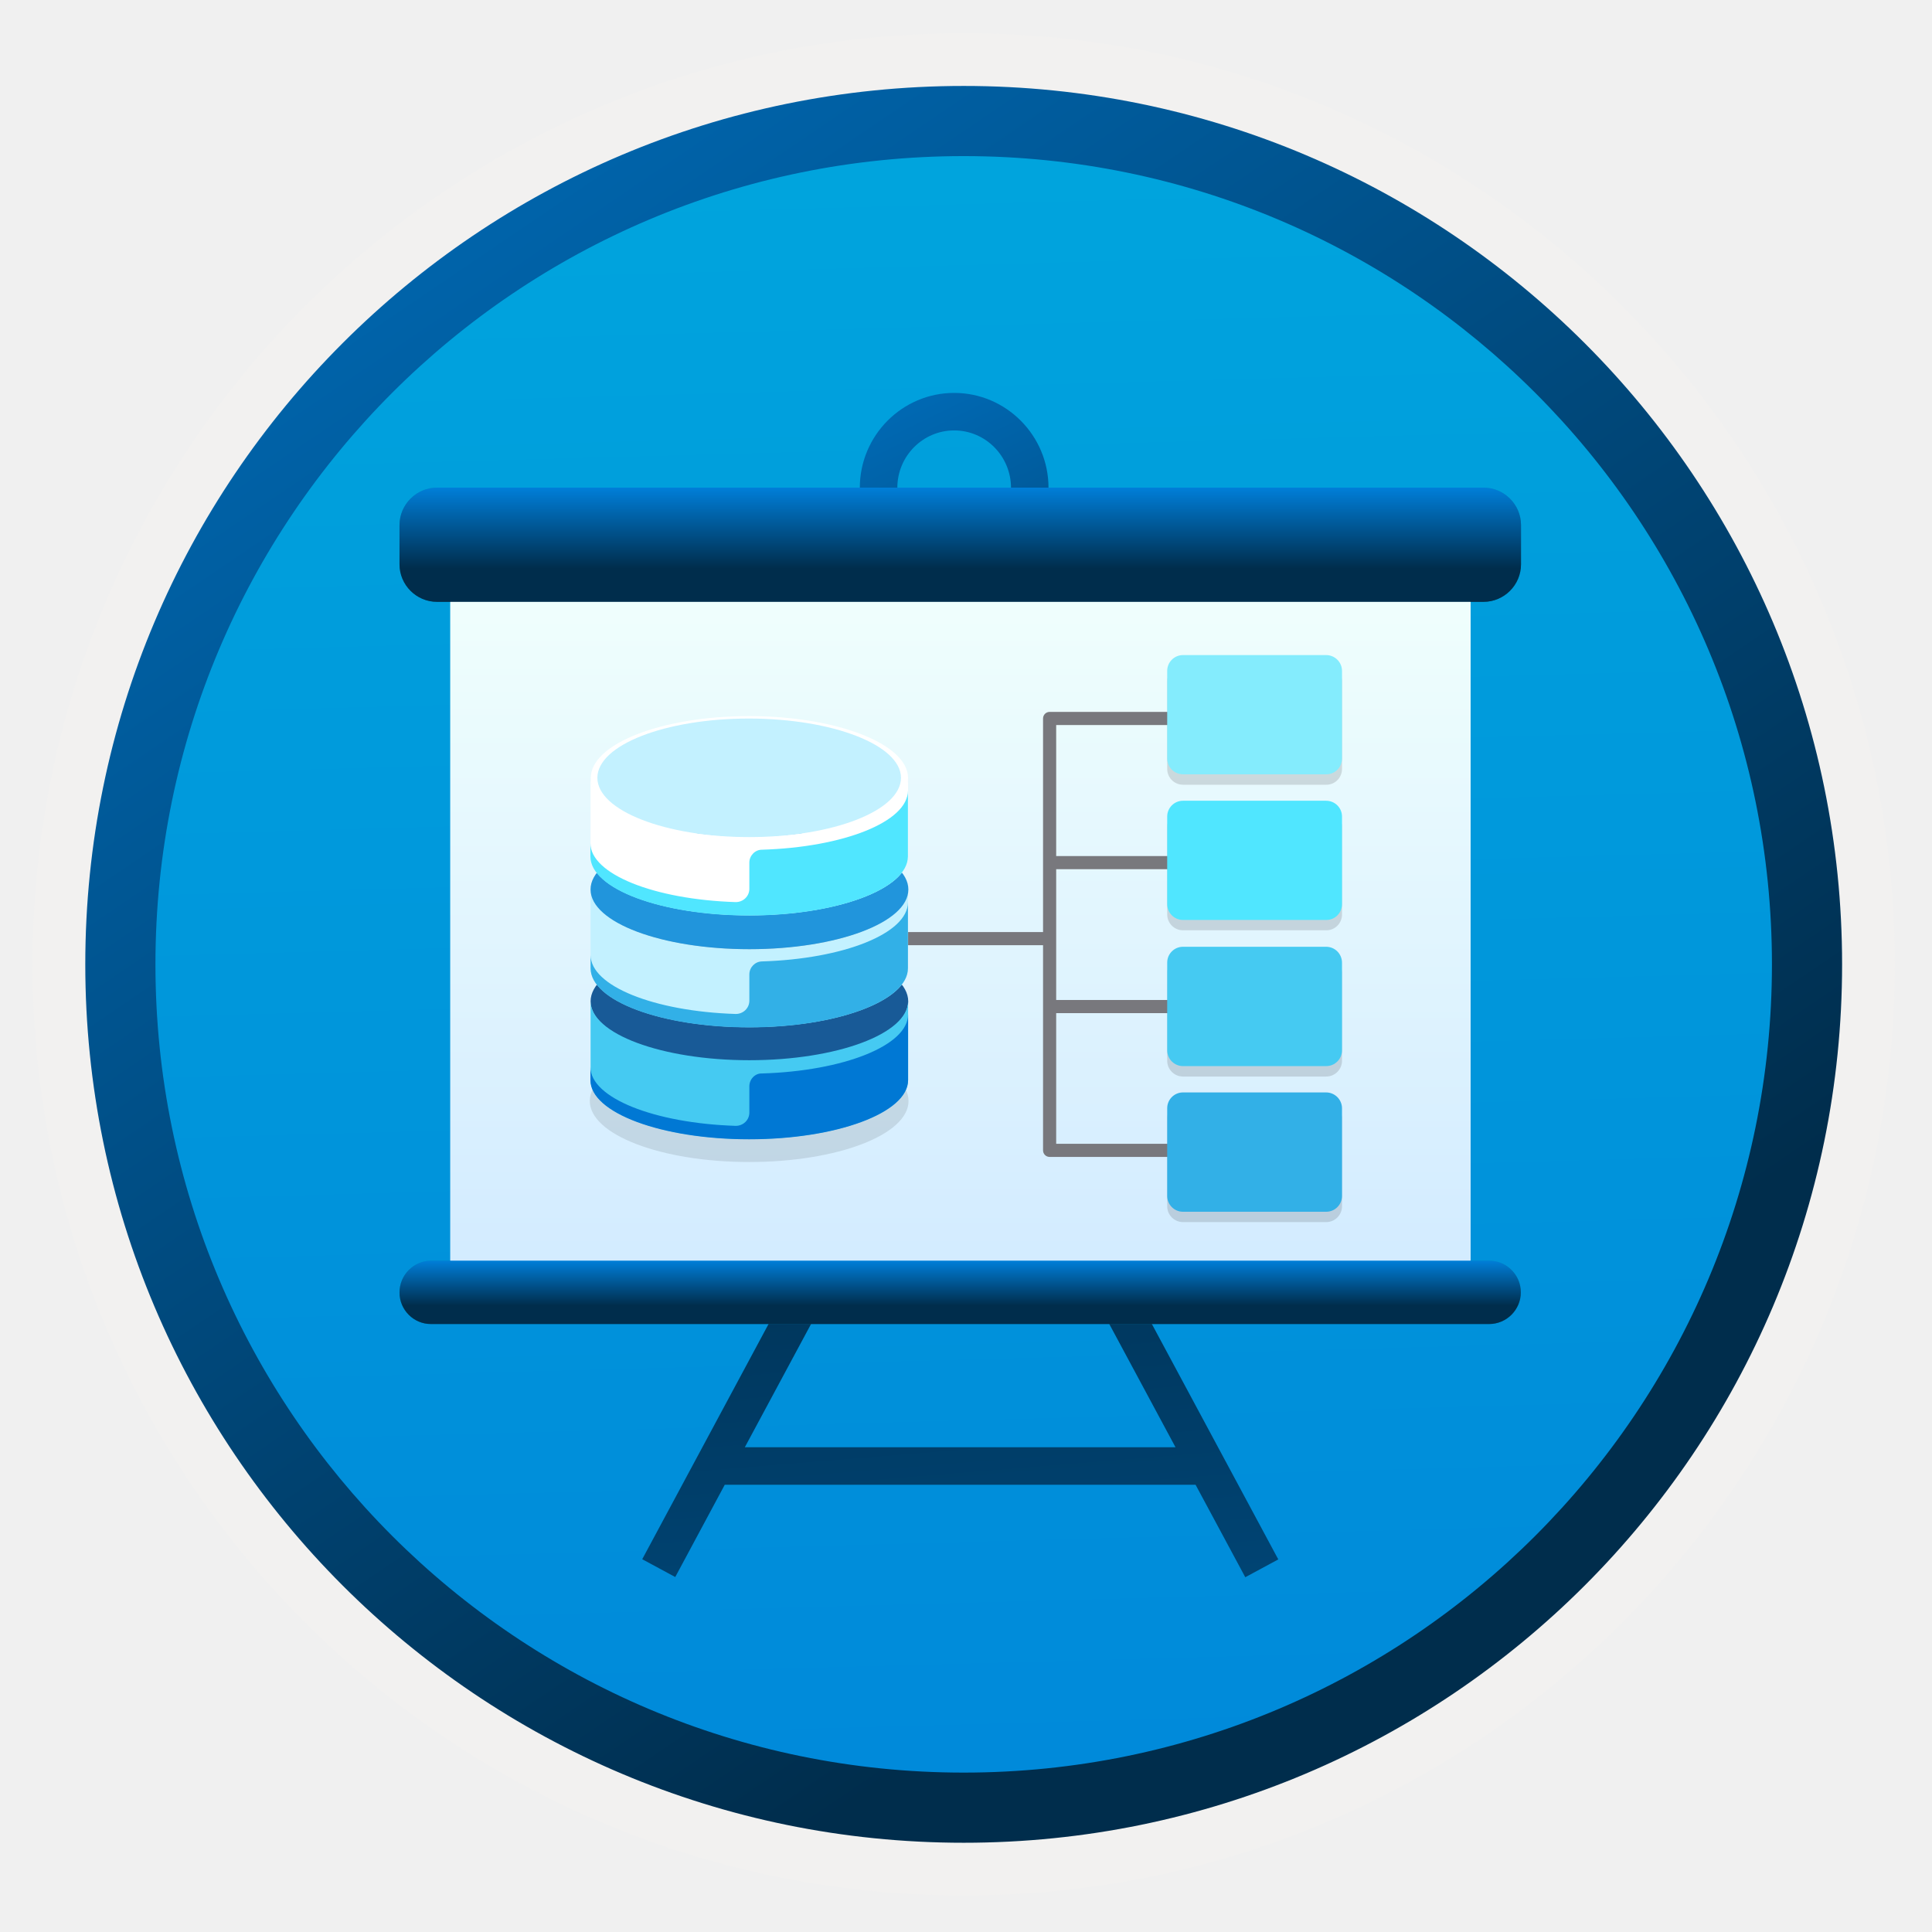
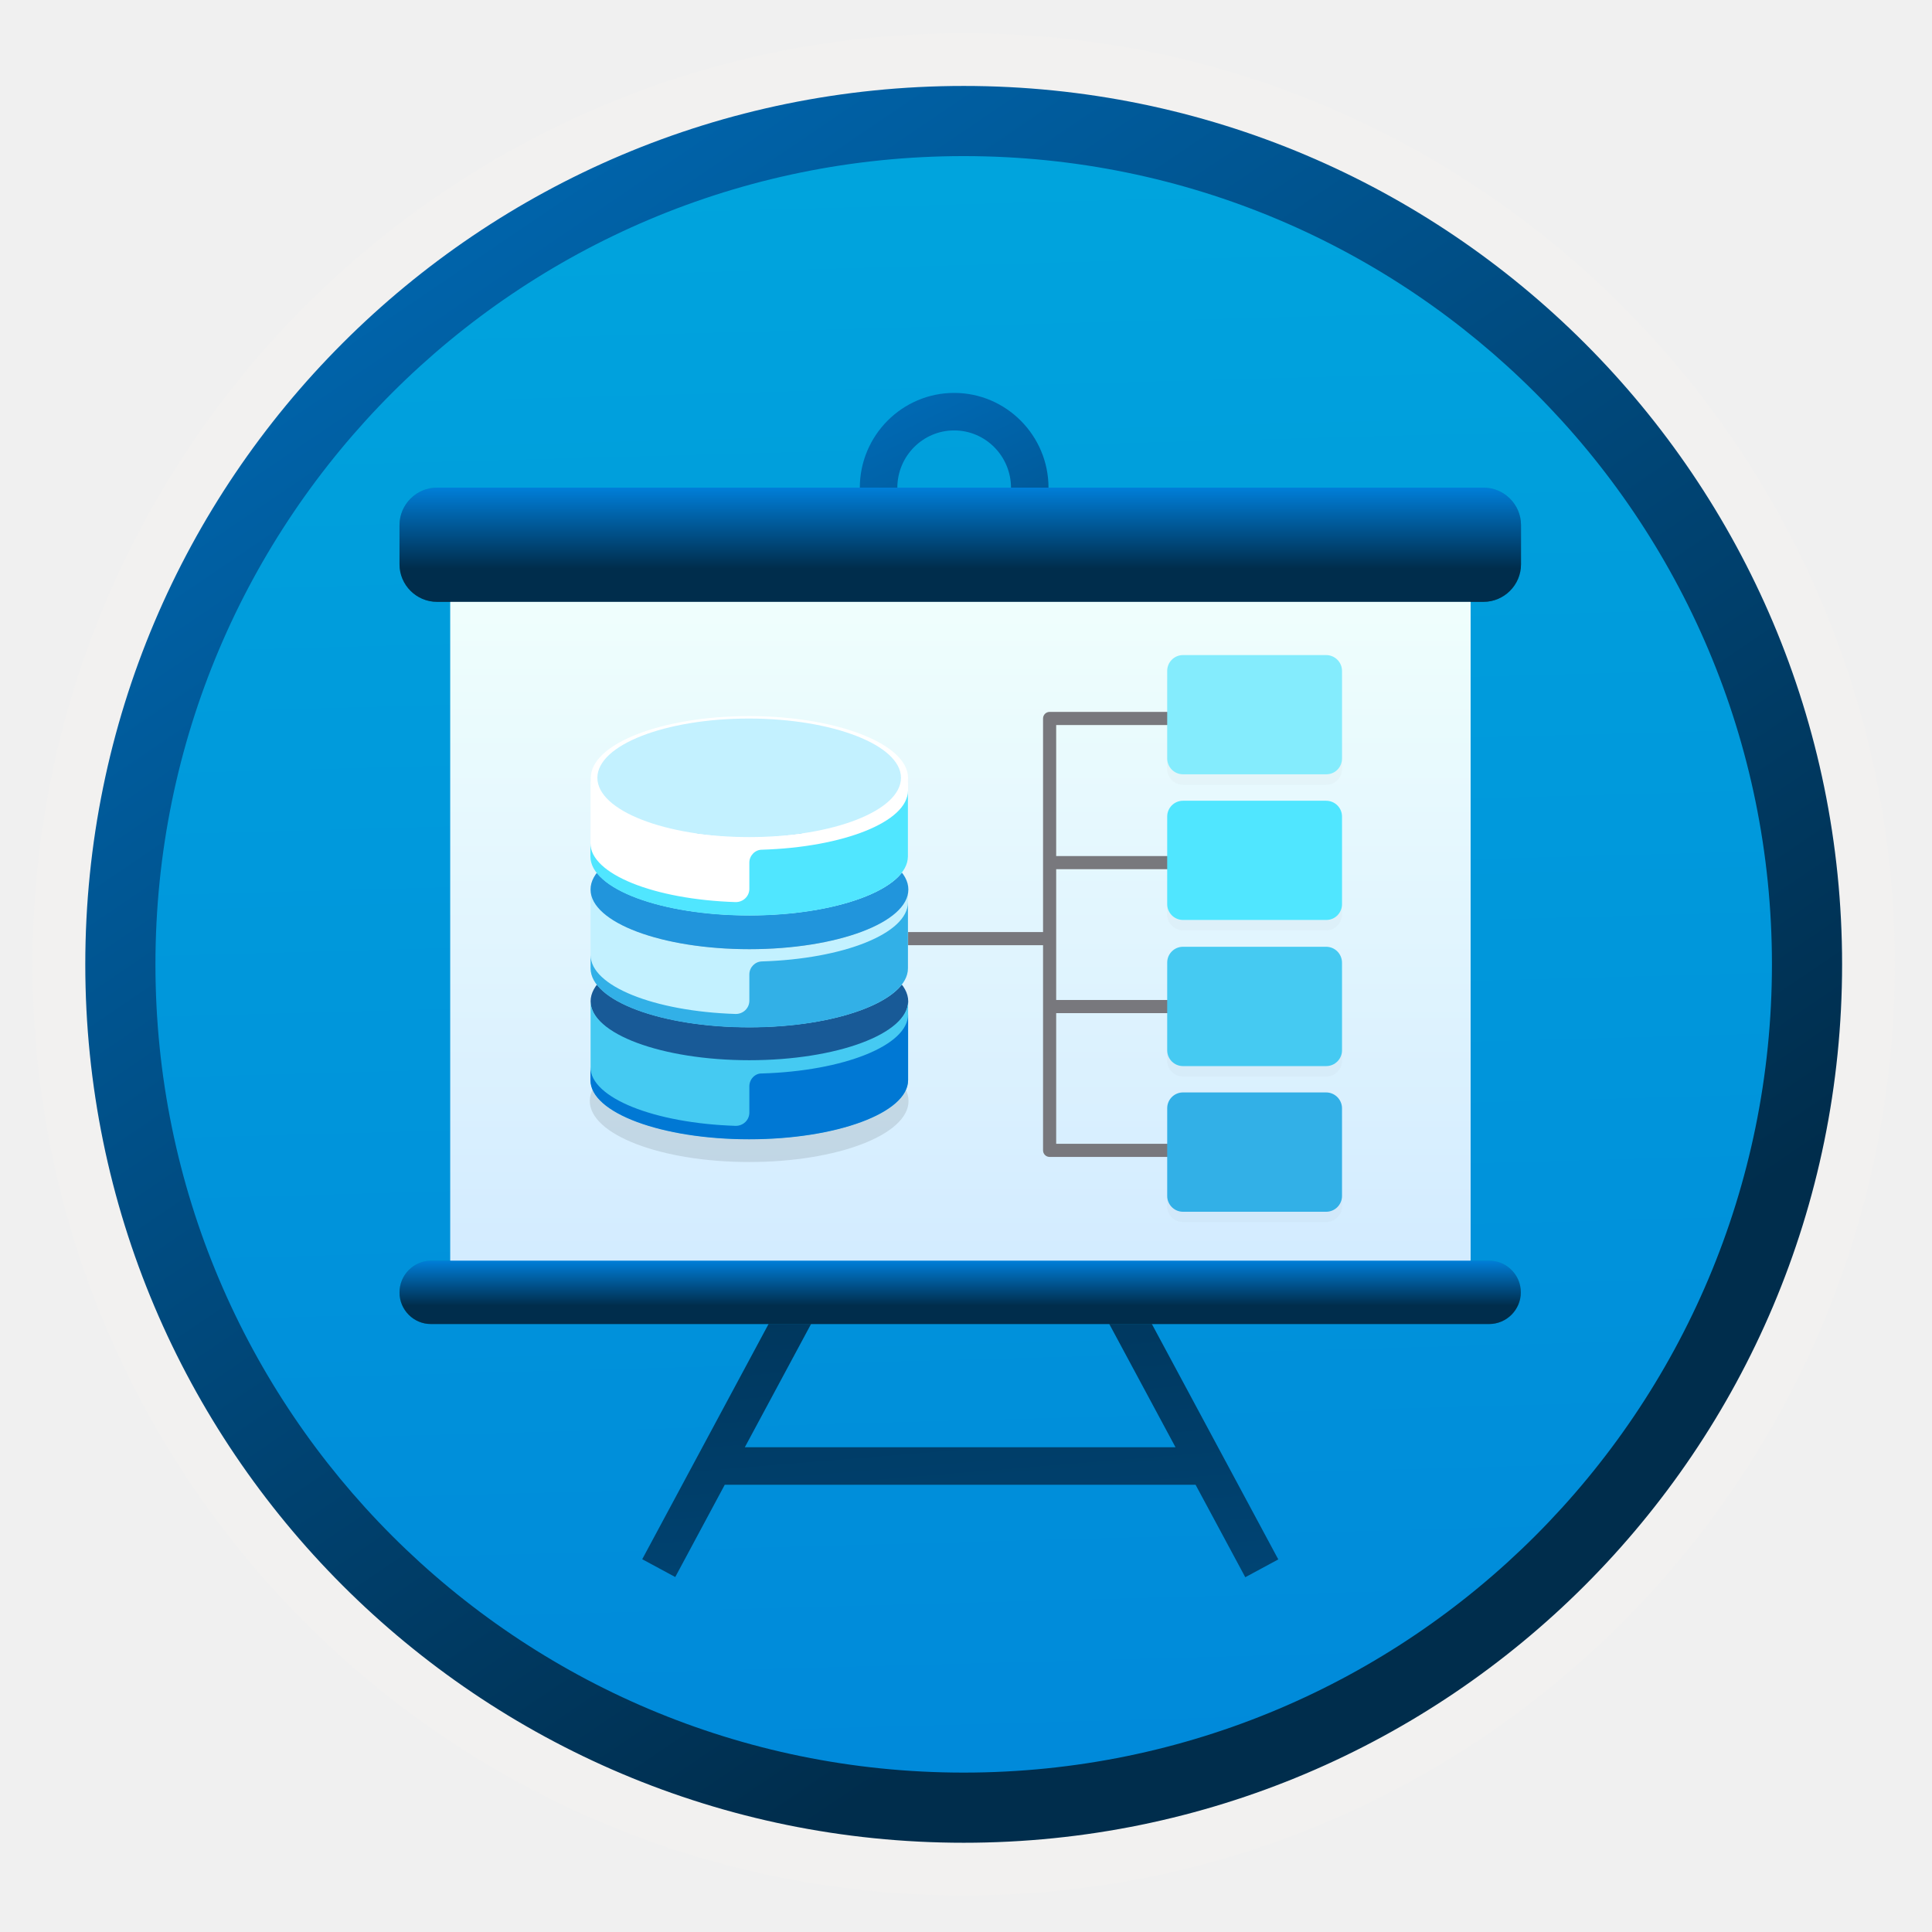
<svg xmlns="http://www.w3.org/2000/svg" width="103" height="103" viewBox="0 0 103 103" fill="none">
-   <path d="M51.377 98.222C25.527 98.222 4.567 77.272 4.567 51.412C4.567 25.552 25.527 4.602 51.377 4.602C77.227 4.602 98.187 25.562 98.187 51.412C98.187 77.262 77.227 98.222 51.377 98.222Z" fill="url(#paint0_linear_1284:3407)" />
+   <path d="M51.377 98.222C25.527 98.222 4.567 77.272 4.567 51.412C4.567 25.552 25.527 4.602 51.377 4.602C77.227 4.602 98.187 25.562 98.187 51.412C98.187 77.262 77.227 98.222 51.377 98.222Z" fill="url(#paint0_linear_1223:1084)" />
  <path fill-rule="evenodd" clip-rule="evenodd" d="M97.277 51.411C97.277 76.761 76.727 97.311 51.377 97.311C26.027 97.311 5.477 76.761 5.477 51.411C5.477 26.061 26.027 5.511 51.377 5.511C76.727 5.511 97.277 26.061 97.277 51.411ZM51.377 1.771C78.797 1.771 101.017 23.991 101.017 51.411C101.017 78.832 78.787 101.051 51.377 101.051C23.957 101.051 1.737 78.822 1.737 51.411C1.737 23.991 23.957 1.771 51.377 1.771Z" fill="#F2F1F0" />
-   <path fill-rule="evenodd" clip-rule="evenodd" d="M94.467 51.412C94.467 75.212 75.177 94.502 51.377 94.502C27.577 94.502 8.287 75.212 8.287 51.412C8.287 27.612 27.577 8.322 51.377 8.322C75.177 8.322 94.467 27.612 94.467 51.412ZM51.377 4.582C77.237 4.582 98.207 25.552 98.207 51.412C98.207 77.272 77.237 98.242 51.377 98.242C25.517 98.242 4.547 77.272 4.547 51.412C4.547 25.552 25.507 4.582 51.377 4.582Z" fill="url(#paint1_linear_1284:3407)" />
-   <path d="M50.869 31.067C48.099 31.067 45.839 28.797 45.839 26.007C45.839 23.217 48.099 20.947 50.869 20.947C53.639 20.947 55.899 23.217 55.899 26.007C55.899 28.797 53.639 31.067 50.869 31.067ZM50.869 22.947C49.199 22.947 47.839 24.317 47.839 26.007C47.839 27.697 49.199 29.067 50.869 29.067C52.539 29.067 53.899 27.697 53.899 26.007C53.899 24.317 52.539 22.947 50.869 22.947Z" fill="url(#paint2_linear_1284:3407)" />
-   <path d="M63.739 79.156H38.639L35.999 84.076L34.239 83.126L41.549 69.516L43.299 70.476L39.709 77.156H62.669L59.079 70.476L60.839 69.526L68.149 83.136L66.389 84.086L63.739 79.156Z" fill="url(#paint3_linear_1284:3407)" />
-   <path d="M78.399 31.416H24.009V67.976H78.399V31.416Z" fill="url(#paint4_linear_1284:3407)" />
-   <path d="M23.299 25.996H79.089C80.189 25.996 81.089 26.896 81.089 27.996V30.086C81.089 31.186 80.189 32.086 79.089 32.086H23.299C22.199 32.086 21.299 31.186 21.299 30.086V27.996C21.299 26.896 22.199 25.996 23.299 25.996Z" fill="url(#paint5_linear_1284:3407)" />
-   <path d="M22.989 67.207H79.389C80.319 67.207 81.079 67.967 81.079 68.897C81.079 69.827 80.319 70.587 79.389 70.587H22.989C22.059 70.597 21.299 69.837 21.299 68.907C21.299 67.967 22.059 67.207 22.989 67.207Z" fill="url(#paint6_linear_1284:3407)" />
-   <path d="M78.399 31.416H24.009V67.976H78.399V31.416Z" fill="url(#paint7_linear_1284:3407)" />
-   <path d="M23.299 25.996H79.089C80.189 25.996 81.089 26.896 81.089 27.996V30.086C81.089 31.186 80.189 32.086 79.089 32.086H23.299C22.199 32.086 21.299 31.186 21.299 30.086V27.996C21.299 26.896 22.199 25.996 23.299 25.996Z" fill="url(#paint8_linear_1284:3407)" />
-   <path d="M22.989 67.207H79.389C80.319 67.207 81.079 67.967 81.079 68.897C81.079 69.827 80.319 70.587 79.389 70.587H22.989C22.059 70.597 21.299 69.837 21.299 68.907C21.299 67.967 22.059 67.207 22.989 67.207Z" fill="url(#paint9_linear_1284:3407)" />
-   <path opacity="0.15" d="M70.698 35.48H63.068C62.604 35.48 62.227 35.858 62.227 36.322V40.994C62.227 41.458 62.604 41.836 63.068 41.836H70.704C71.168 41.842 71.546 41.465 71.546 40.994V36.328C71.546 35.852 71.168 35.48 70.698 35.48Z" fill="#1F1D20" />
-   <path opacity="0.15" d="M70.698 51.031H63.068C62.604 51.031 62.227 51.409 62.227 51.873V56.551C62.227 57.015 62.604 57.393 63.068 57.393H70.704C71.168 57.393 71.546 57.015 71.546 56.551V51.885C71.546 51.409 71.168 51.031 70.698 51.031Z" fill="#1F1D20" />
-   <path opacity="0.15" d="M70.698 43.24H63.068C62.604 43.24 62.227 43.618 62.227 44.082V48.754C62.227 49.218 62.604 49.596 63.068 49.596H70.704C71.168 49.602 71.546 49.224 71.546 48.754V44.082C71.546 43.618 71.168 43.24 70.698 43.24Z" fill="#1F1D20" />
-   <path opacity="0.15" d="M70.698 58.791H63.068C62.604 58.791 62.227 59.169 62.227 59.633V64.311C62.227 64.775 62.604 65.153 63.068 65.153H70.704C71.168 65.153 71.546 64.775 71.546 64.311V59.639C71.546 59.175 71.168 58.791 70.698 58.791Z" fill="#1F1D20" />
+   <path fill-rule="evenodd" clip-rule="evenodd" d="M94.467 51.412C94.467 75.212 75.177 94.502 51.377 94.502C27.577 94.502 8.287 75.212 8.287 51.412C8.287 27.612 27.577 8.322 51.377 8.322C75.177 8.322 94.467 27.612 94.467 51.412ZM51.377 4.582C77.237 4.582 98.207 25.552 98.207 51.412C98.207 77.272 77.237 98.242 51.377 98.242C25.517 98.242 4.547 77.272 4.547 51.412C4.547 25.552 25.507 4.582 51.377 4.582Z" fill="url(#paint1_linear_1223:1084)" />
+   <path d="M50.869 31.067C48.099 31.067 45.839 28.797 45.839 26.007C45.839 23.217 48.099 20.947 50.869 20.947C53.639 20.947 55.899 23.217 55.899 26.007C55.899 28.797 53.639 31.067 50.869 31.067ZM50.869 22.947C49.199 22.947 47.839 24.317 47.839 26.007C47.839 27.697 49.199 29.067 50.869 29.067C52.539 29.067 53.899 27.697 53.899 26.007C53.899 24.317 52.539 22.947 50.869 22.947Z" fill="url(#paint2_linear_1223:1084)" />
+   <path d="M63.739 79.156H38.639L35.999 84.076L34.239 83.126L41.549 69.516L43.299 70.476L39.709 77.156H62.669L59.079 70.476L60.839 69.526L68.149 83.136L66.389 84.086L63.739 79.156Z" fill="url(#paint3_linear_1223:1084)" />
+   <path d="M78.399 31.416H24.009V67.976H78.399V31.416Z" fill="url(#paint4_linear_1223:1084)" />
+   <path d="M23.299 25.996H79.089C80.189 25.996 81.089 26.896 81.089 27.996V30.086C81.089 31.186 80.189 32.086 79.089 32.086H23.299C22.199 32.086 21.299 31.186 21.299 30.086V27.996C21.299 26.896 22.199 25.996 23.299 25.996Z" fill="url(#paint5_linear_1223:1084)" />
+   <path d="M22.989 67.207H79.389C80.319 67.207 81.079 67.967 81.079 68.897C81.079 69.827 80.319 70.587 79.389 70.587H22.989C22.059 70.597 21.299 69.837 21.299 68.907C21.299 67.967 22.059 67.207 22.989 67.207Z" fill="url(#paint6_linear_1223:1084)" />
+   <path d="M78.399 31.416H24.009V67.976H78.399V31.416Z" fill="url(#paint7_linear_1223:1084)" />
+   <path d="M23.299 25.996H79.089C80.189 25.996 81.089 26.896 81.089 27.996V30.086C81.089 31.186 80.189 32.086 79.089 32.086H23.299C22.199 32.086 21.299 31.186 21.299 30.086V27.996C21.299 26.896 22.199 25.996 23.299 25.996Z" fill="url(#paint8_linear_1223:1084)" />
+   <path d="M22.989 67.207H79.389C80.319 67.207 81.079 67.967 81.079 68.897C81.079 69.827 80.319 70.587 79.389 70.587H22.989C22.059 70.597 21.299 69.837 21.299 68.907C21.299 67.967 22.059 67.207 22.989 67.207Z" fill="url(#paint9_linear_1223:1084)" />
+   <g opacity="0.15">
+     <path opacity="0.15" d="M70.698 35.48H63.068C62.604 35.48 62.227 35.858 62.227 36.322V40.994C62.227 41.458 62.604 41.836 63.068 41.836H70.704C71.168 41.842 71.546 41.465 71.546 40.994V36.328C71.546 35.852 71.168 35.48 70.698 35.48Z" fill="#1F1D20" />
+     <path opacity="0.15" d="M70.698 51.031H63.068C62.604 51.031 62.227 51.409 62.227 51.873V56.551C62.227 57.015 62.604 57.393 63.068 57.393H70.704C71.168 57.393 71.546 57.015 71.546 56.551V51.885C71.546 51.409 71.168 51.031 70.698 51.031Z" fill="#1F1D20" />
+     <path opacity="0.15" d="M70.698 43.24H63.068C62.604 43.24 62.227 43.618 62.227 44.082V48.754C62.227 49.218 62.604 49.596 63.068 49.596H70.704C71.168 49.602 71.546 49.224 71.546 48.754V44.082C71.546 43.618 71.168 43.24 70.698 43.24Z" fill="#1F1D20" />
+     <path opacity="0.15" d="M70.698 58.791H63.068C62.604 58.791 62.227 59.169 62.227 59.633V64.311C62.227 64.775 62.604 65.153 63.068 65.153H70.704C71.168 65.153 71.546 64.775 71.546 64.311V59.639C71.546 59.175 71.168 58.791 70.698 58.791Z" fill="#1F1D20" />
+   </g>
  <path fill-rule="evenodd" clip-rule="evenodd" d="M55.958 53.312H66.521V54.013H55.958V53.312Z" fill="#78787D" />
  <path fill-rule="evenodd" clip-rule="evenodd" d="M55.958 45.639H66.521V46.339H55.958V45.639Z" fill="#78787D" />
  <path fill-rule="evenodd" clip-rule="evenodd" d="M55.608 38.303C55.608 38.11 55.765 37.953 55.958 37.953H66.521V38.653H56.308V60.98H66.521V61.679H55.958C55.765 61.679 55.608 61.523 55.608 61.33V38.303Z" fill="#78787D" />
  <path d="M70.698 34.924H63.068C62.604 34.924 62.227 35.301 62.227 35.765V40.438C62.227 40.902 62.604 41.279 63.068 41.279H70.704C71.168 41.285 71.546 40.908 71.546 40.438V35.772C71.546 35.301 71.168 34.924 70.698 34.924Z" fill="#84ECFD" />
  <path d="M70.698 50.475H63.068C62.604 50.475 62.227 50.852 62.227 51.316V55.995C62.227 56.459 62.604 56.836 63.068 56.836H70.704C71.168 56.836 71.546 56.459 71.546 55.995V51.329C71.546 50.852 71.168 50.475 70.698 50.475Z" fill="#45CAF2" />
  <path d="M70.698 42.69H63.068C62.604 42.69 62.227 43.067 62.227 43.531V48.203C62.227 48.667 62.604 49.045 63.068 49.045H70.704C71.168 49.051 71.546 48.673 71.546 48.203V43.531C71.546 43.067 71.168 42.69 70.698 42.69Z" fill="#50E6FF" />
  <path d="M70.698 58.24H63.068C62.604 58.24 62.227 58.618 62.227 59.082V63.76C62.227 64.224 62.604 64.602 63.068 64.602H70.704C71.168 64.602 71.546 64.224 71.546 63.76V59.088C71.546 58.624 71.168 58.24 70.698 58.24Z" fill="#32B0E7" />
  <path fill-rule="evenodd" clip-rule="evenodd" d="M42.309 49.691L55.989 49.691L55.989 50.391L42.309 50.391L42.309 49.691Z" fill="#78787D" />
  <path fill-rule="evenodd" clip-rule="evenodd" d="M48.436 58.696C48.436 60.498 44.631 61.95 39.94 61.95C35.249 61.95 31.444 60.491 31.444 58.696C31.444 56.891 35.249 55.441 39.94 55.441C44.638 55.441 48.436 56.901 48.436 58.696Z" fill="black" fill-opacity="0.103" />
  <path fill-rule="evenodd" clip-rule="evenodd" d="M48.42 53.387C48.42 55.146 44.628 56.566 39.953 56.566C35.278 56.566 31.486 55.146 31.486 53.387C31.486 51.627 35.278 50.207 39.953 50.207C44.628 50.207 48.42 51.627 48.42 53.387Z" fill="#185A97" />
  <path d="M48.411 41.479C48.411 43.307 44.629 44.783 39.953 44.783C35.288 44.783 31.496 43.307 31.496 41.479C31.493 39.652 35.275 38.176 39.953 38.176C44.629 38.186 48.411 39.665 48.411 41.479Z" fill="white" />
  <path fill-rule="evenodd" clip-rule="evenodd" d="M39.95 56.523C35.278 56.523 31.486 55.109 31.486 53.373V57.579C31.486 59.319 35.278 60.729 39.95 60.729C44.621 60.729 48.413 59.315 48.413 57.579V53.373C48.413 55.109 44.621 56.523 39.95 56.523Z" fill="#45CAF2" />
  <path fill-rule="evenodd" clip-rule="evenodd" d="M39.95 57.914V59.315C39.95 59.716 39.614 60.032 39.21 60.022C34.877 59.879 31.476 58.533 31.476 56.882V57.589C31.476 59.328 35.268 60.739 39.94 60.739C44.612 60.739 48.413 59.325 48.413 57.589V54.08C48.413 55.742 44.97 57.1 40.614 57.23C40.256 57.217 39.95 57.533 39.95 57.914Z" fill="#0078D4" />
  <path fill-rule="evenodd" clip-rule="evenodd" d="M39.95 50.559C35.278 50.559 31.486 49.145 31.486 47.408V51.614C31.486 53.354 35.278 54.764 39.95 54.764C44.621 54.764 48.413 53.35 48.413 51.614V47.408C48.413 49.148 44.621 50.559 39.95 50.559Z" fill="#C3F1FF" />
  <path fill-rule="evenodd" clip-rule="evenodd" d="M39.95 51.95V53.35C39.95 53.751 39.614 54.067 39.21 54.057C34.874 53.917 31.486 52.569 31.486 50.917V51.624C31.486 53.364 35.268 54.774 39.94 54.774C44.612 54.774 48.404 53.36 48.404 51.624V48.105C48.404 49.767 44.97 51.125 40.614 51.256C40.256 51.266 39.95 51.569 39.95 51.95Z" fill="#32B0E7" />
  <path fill-rule="evenodd" clip-rule="evenodd" d="M48.371 47.441C48.371 49.191 44.602 50.601 39.953 50.601C35.304 50.601 31.535 49.188 31.535 47.441C31.535 45.695 35.304 44.281 39.953 44.281C44.602 44.281 48.371 45.692 48.371 47.441Z" fill="#BAC0C2" />
  <path d="M48.427 47.421C48.427 49.18 44.635 50.604 39.953 50.604C35.272 50.604 31.483 49.18 31.483 47.421C31.483 45.662 35.275 44.238 39.956 44.238C44.638 44.238 48.427 45.662 48.427 47.421Z" fill="#2195DC" />
  <path fill-rule="evenodd" clip-rule="evenodd" d="M39.95 44.594C35.278 44.594 31.486 43.18 31.486 41.443V45.649C31.486 47.389 35.278 48.799 39.95 48.799C44.621 48.799 48.413 47.386 48.413 45.649V41.443C48.413 43.183 44.621 44.594 39.95 44.594Z" fill="white" />
  <path fill-rule="evenodd" clip-rule="evenodd" d="M39.95 45.985V47.386C39.95 47.786 39.614 48.102 39.21 48.093C34.877 47.953 31.476 46.604 31.476 44.952V45.659C31.476 47.399 35.268 48.809 39.94 48.809C44.612 48.809 48.404 47.395 48.404 45.659V42.15C48.404 43.812 44.97 45.17 40.614 45.301C40.256 45.301 39.95 45.617 39.95 45.985Z" fill="#50E6FF" />
  <path fill-rule="evenodd" clip-rule="evenodd" d="M48.033 41.467C48.033 43.216 44.416 44.627 39.94 44.627C35.474 44.627 31.848 43.213 31.848 41.467C31.848 39.717 35.464 38.307 39.94 38.307C44.416 38.316 48.033 39.727 48.033 41.467Z" fill="#C3F1FF" />
  <defs>
-     <linearGradient id="paint0_linear_1284:3407" x1="49.603" y1="-13.378" x2="53.585" y2="132.392" gradientUnits="userSpaceOnUse">
+     <linearGradient id="paint0_linear_1223:1084" x1="49.603" y1="-13.378" x2="53.585" y2="132.392" gradientUnits="userSpaceOnUse">
      <stop stop-color="#00ABDE" />
      <stop offset="1" stop-color="#007ED8" />
    </linearGradient>
-     <linearGradient id="paint1_linear_1284:3407" x1="2.807" y1="-20.211" x2="98.335" y2="120.671" gradientUnits="userSpaceOnUse">
+     <linearGradient id="paint1_linear_1223:1084" x1="2.807" y1="-20.211" x2="98.335" y2="120.671" gradientUnits="userSpaceOnUse">
      <stop stop-color="#007ED8" />
      <stop offset="0.707" stop-color="#002D4C" />
    </linearGradient>
-     <linearGradient id="paint2_linear_1284:3407" x1="43.631" y1="11.074" x2="70.56" y2="66.633" gradientUnits="userSpaceOnUse">
+     <linearGradient id="paint2_linear_1223:1084" x1="43.631" y1="11.074" x2="70.56" y2="66.633" gradientUnits="userSpaceOnUse">
      <stop stop-color="#007ED8" />
      <stop offset="0.707" stop-color="#002D4C" />
    </linearGradient>
-     <linearGradient id="paint3_linear_1284:3407" x1="57.106" y1="155.696" x2="45.768" y2="16.515" gradientUnits="userSpaceOnUse">
+     <linearGradient id="paint3_linear_1223:1084" x1="57.106" y1="155.696" x2="45.768" y2="16.515" gradientUnits="userSpaceOnUse">
      <stop stop-color="#007ED8" />
      <stop offset="0.707" stop-color="#002D4C" />
    </linearGradient>
-     <linearGradient id="paint4_linear_1284:3407" x1="51.204" y1="67.976" x2="51.204" y2="31.416" gradientUnits="userSpaceOnUse">
+     <linearGradient id="paint4_linear_1223:1084" x1="51.204" y1="67.976" x2="51.204" y2="31.416" gradientUnits="userSpaceOnUse">
      <stop stop-color="#D2EBFF" />
      <stop offset="1" stop-color="#F0FFFD" />
    </linearGradient>
-     <linearGradient id="paint5_linear_1284:3407" x1="51.194" y1="26.01" x2="51.194" y2="32.092" gradientUnits="userSpaceOnUse">
+     <linearGradient id="paint5_linear_1223:1084" x1="51.194" y1="26.01" x2="51.194" y2="32.092" gradientUnits="userSpaceOnUse">
      <stop stop-color="#0099BE" />
      <stop offset="1" stop-color="#006E97" />
    </linearGradient>
-     <linearGradient id="paint6_linear_1284:3407" x1="51.189" y1="67.216" x2="51.189" y2="70.596" gradientUnits="userSpaceOnUse">
+     <linearGradient id="paint6_linear_1223:1084" x1="51.189" y1="67.216" x2="51.189" y2="70.596" gradientUnits="userSpaceOnUse">
      <stop stop-color="#0099BE" />
      <stop offset="1" stop-color="#006E97" />
    </linearGradient>
-     <linearGradient id="paint7_linear_1284:3407" x1="51.204" y1="67.976" x2="51.204" y2="31.416" gradientUnits="userSpaceOnUse">
+     <linearGradient id="paint7_linear_1223:1084" x1="51.204" y1="67.976" x2="51.204" y2="31.416" gradientUnits="userSpaceOnUse">
      <stop stop-color="#D2EBFF" />
      <stop offset="1" stop-color="#F0FFFD" />
    </linearGradient>
-     <linearGradient id="paint8_linear_1284:3407" x1="51.194" y1="26.01" x2="51.194" y2="32.092" gradientUnits="userSpaceOnUse">
+     <linearGradient id="paint8_linear_1223:1084" x1="51.194" y1="26.01" x2="51.194" y2="32.092" gradientUnits="userSpaceOnUse">
      <stop stop-color="#007ED8" />
      <stop offset="0.707" stop-color="#002D4C" />
    </linearGradient>
-     <linearGradient id="paint9_linear_1284:3407" x1="51.189" y1="67.216" x2="51.189" y2="70.596" gradientUnits="userSpaceOnUse">
+     <linearGradient id="paint9_linear_1223:1084" x1="51.189" y1="67.216" x2="51.189" y2="70.596" gradientUnits="userSpaceOnUse">
      <stop stop-color="#007ED8" />
      <stop offset="0.707" stop-color="#002D4C" />
    </linearGradient>
  </defs>
</svg>
